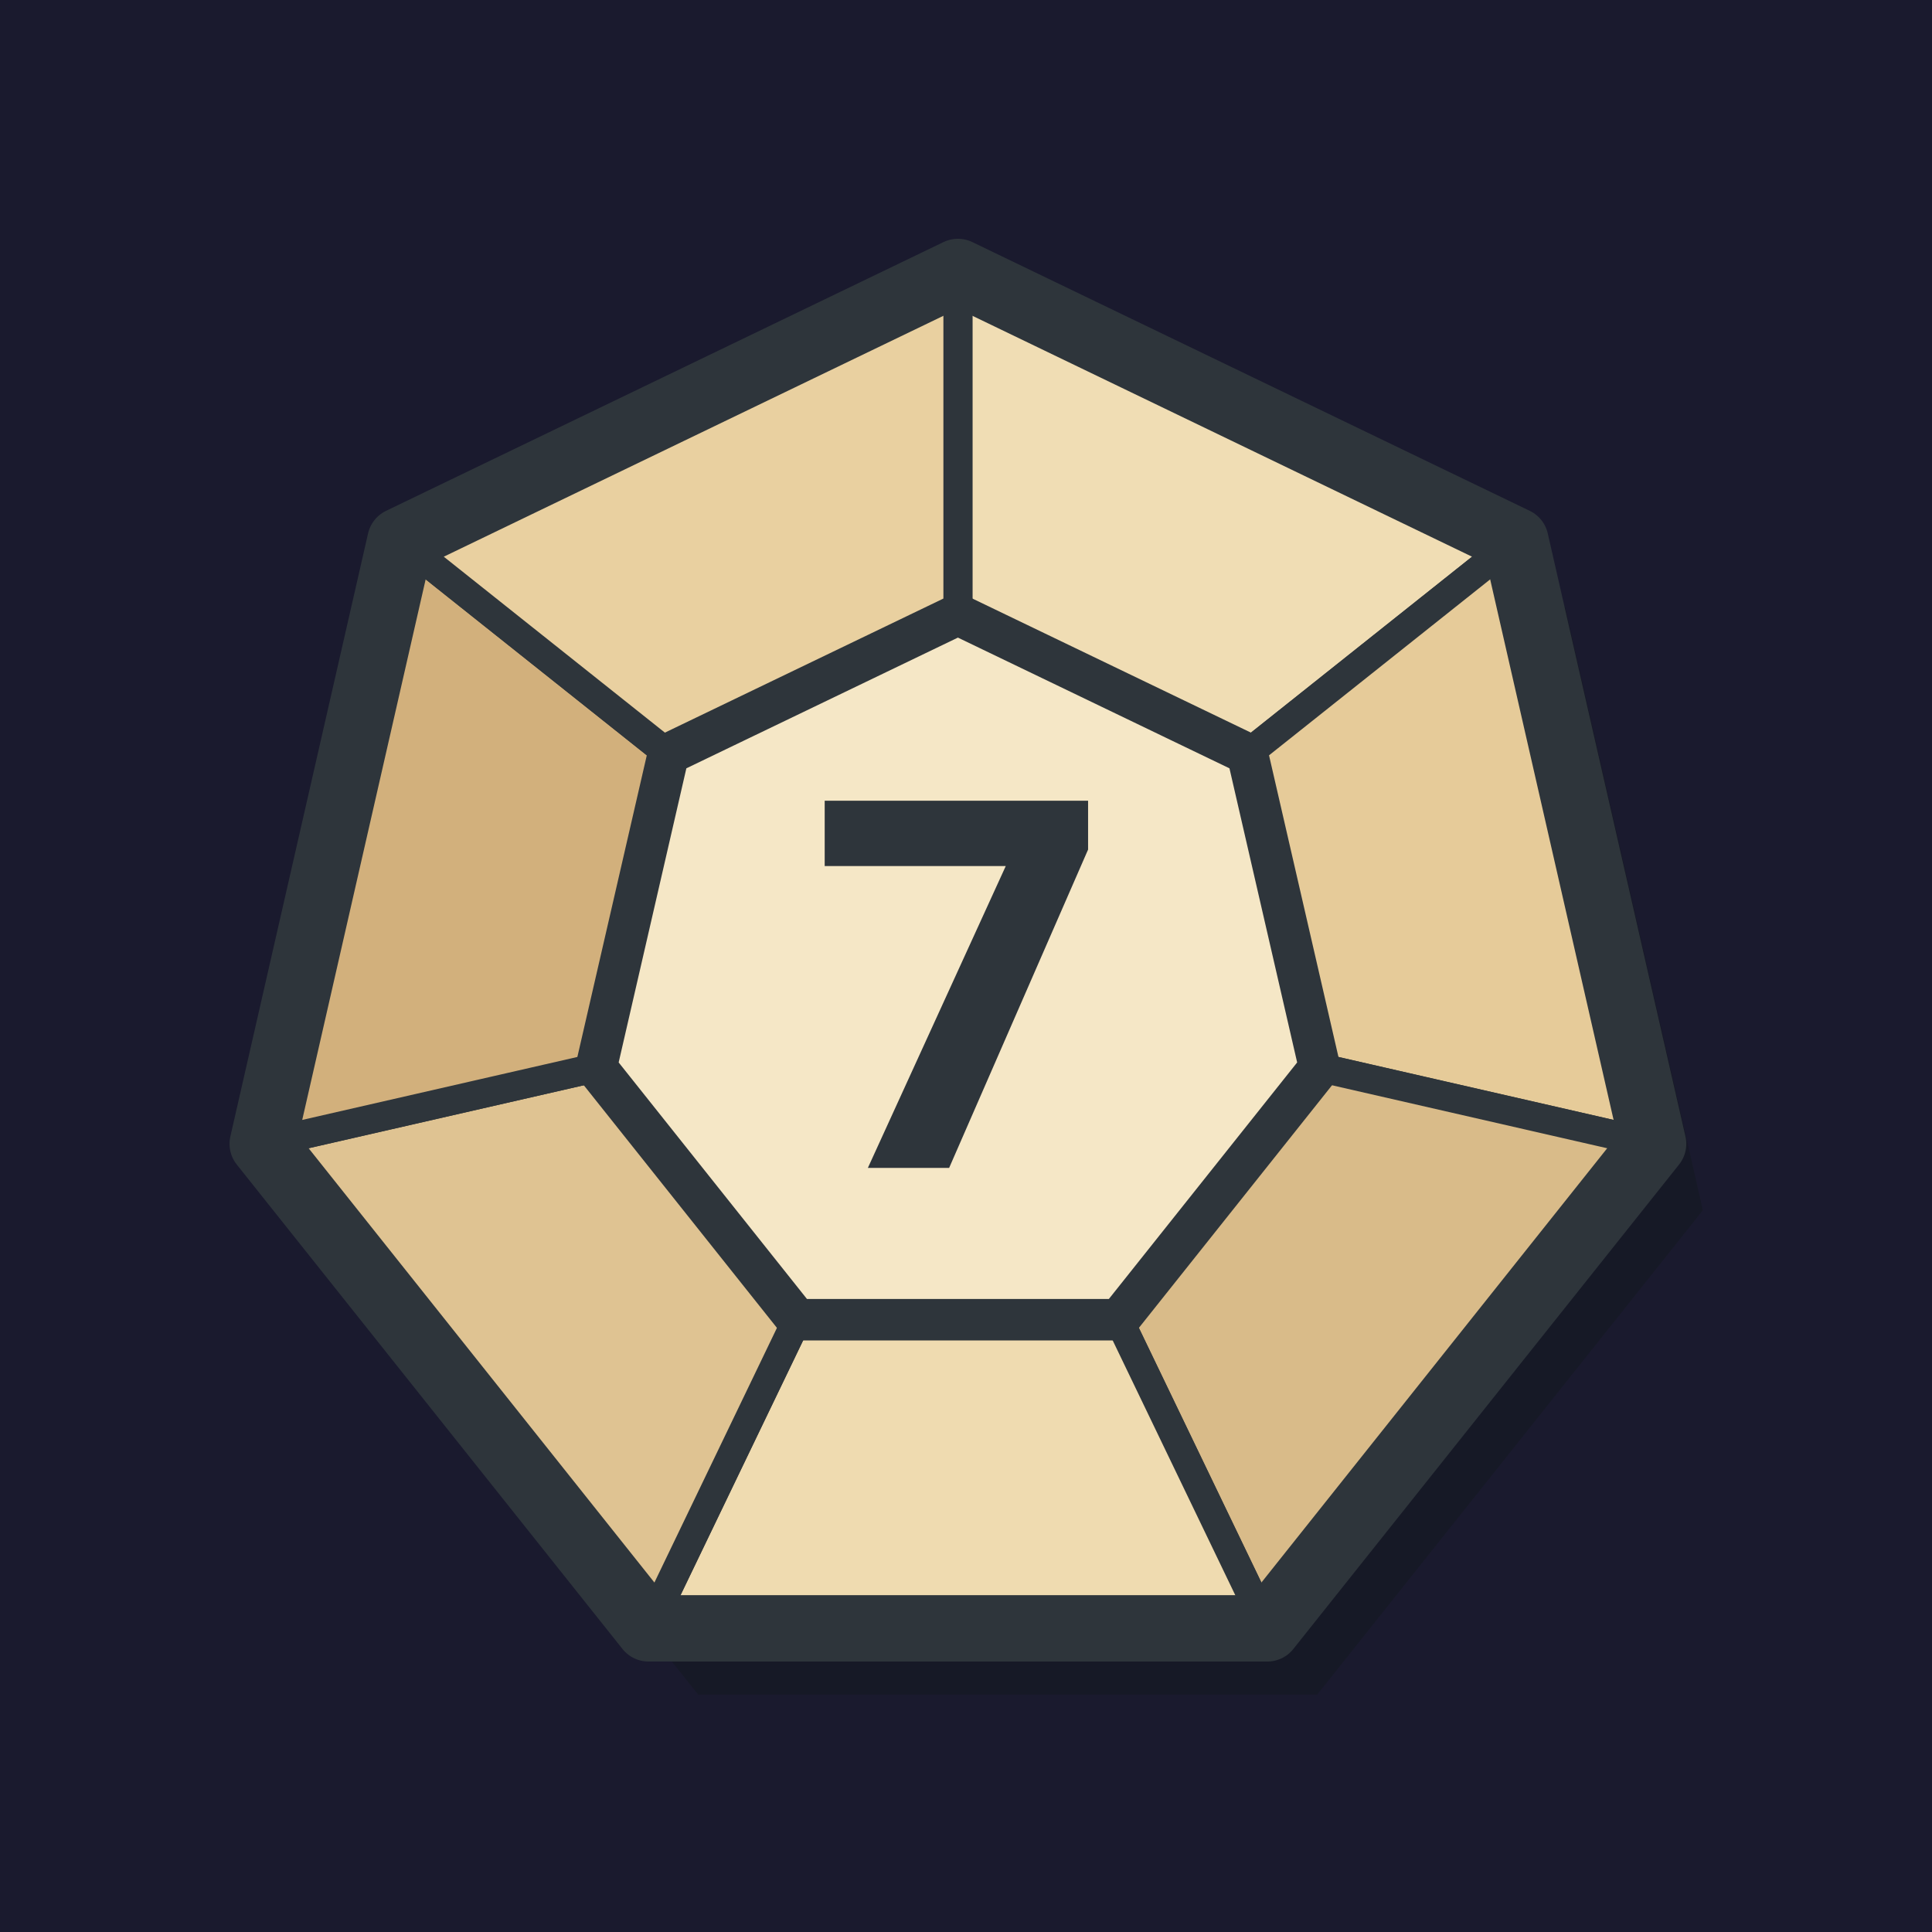
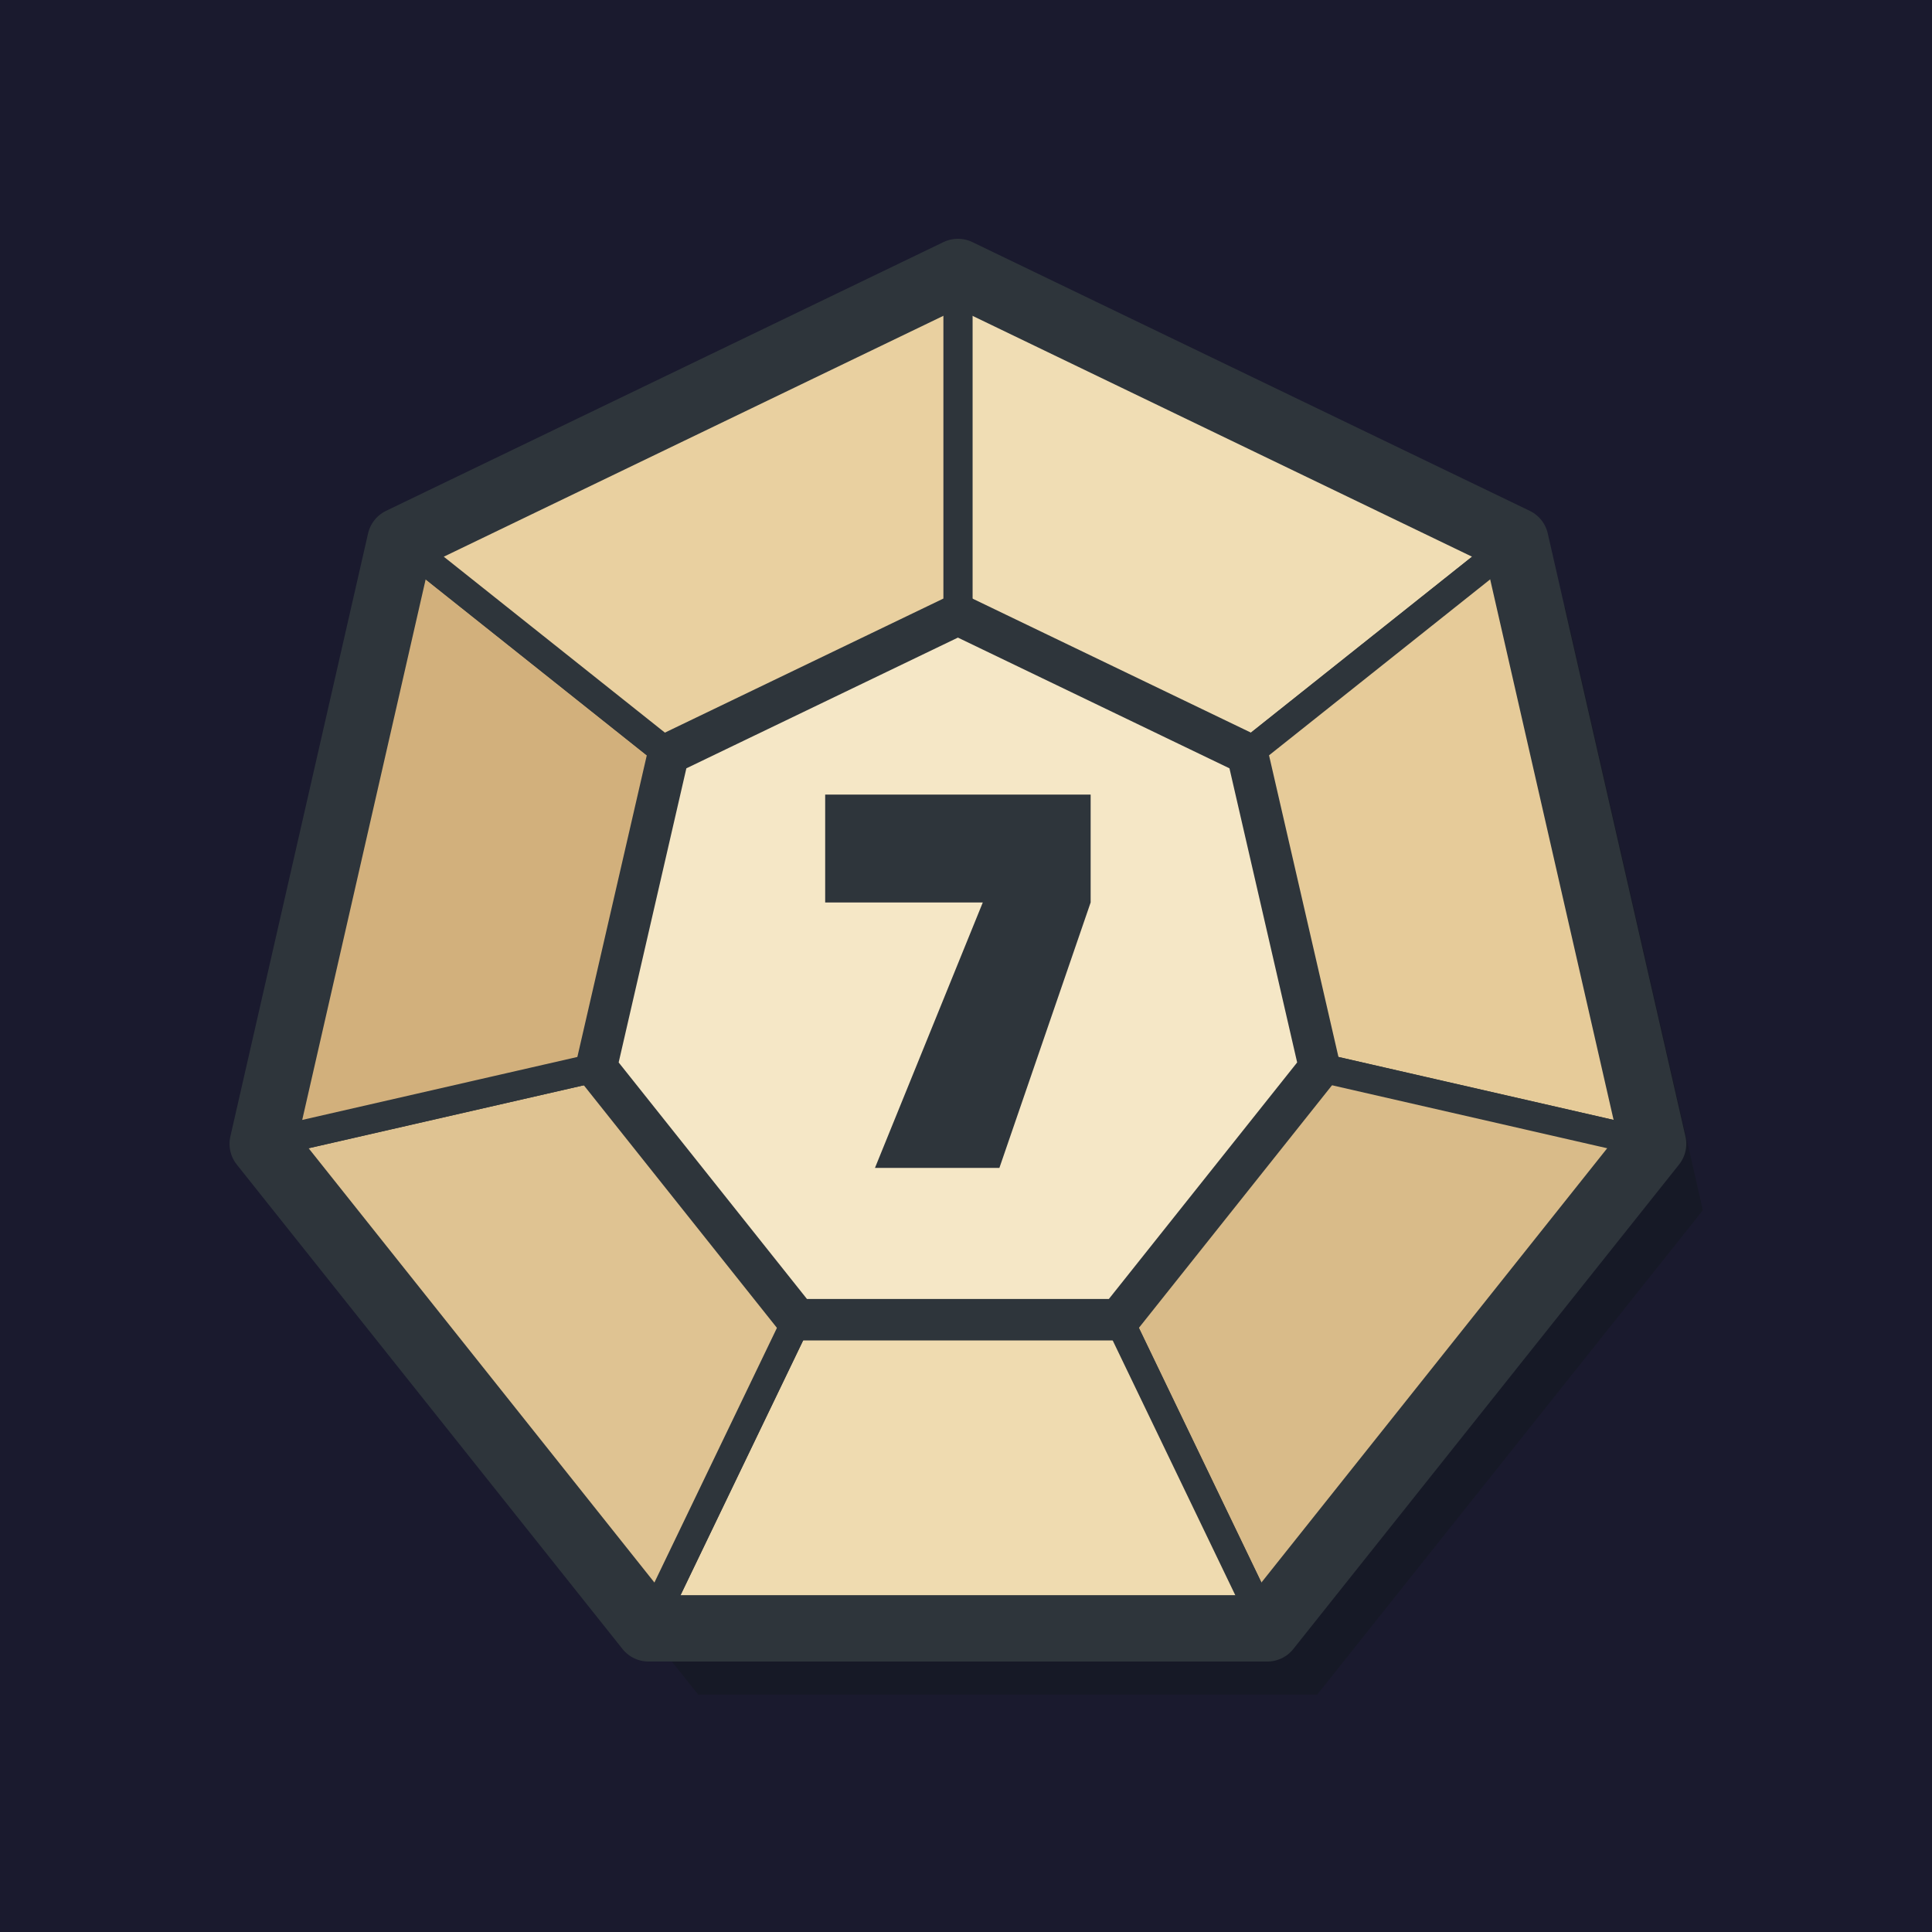
<svg xmlns="http://www.w3.org/2000/svg" width="152" height="152" viewBox="0 0 152 152">
  <rect width="152" height="152" fill="#1a1a2e" />
  <svg x="18" y="18" width="116" height="116" viewBox="112.11 109.77 177.73 175.78" preserveAspectRatio="xMidYMid meet">
    <g id="b-die">
      <g transform="translate(6,8)" opacity="0.45">
        <path d="M200,114 L267.2,146.4 L283.8,219.1 L237.3,277.5 L162.7,277.5 L116.2,219.1 L132.8,146.4 Z" fill="#12181C" />
      </g>
      <g stroke="#2E353B" stroke-width="3.5" stroke-linejoin="round">
        <path d="M200.0,114.0 L267.2,146.4 L234.9,172.1 L200.0,155.3 Z" fill="#F0DDB4" />
        <path d="M267.2,146.4 L283.8,219.1 L243.6,209.9 L234.9,172.1 Z" fill="#E6CB99" />
        <path d="M283.8,219.1 L237.3,277.5 L219.4,240.3 L243.6,209.9 Z" fill="#D9BB89" />
        <path d="M237.3,277.5 L162.7,277.5 L180.6,240.3 L219.4,240.3 Z" fill="#EFDBB0" />
        <path d="M162.7,277.5 L116.2,219.1 L156.4,209.9 L180.6,240.3 Z" fill="#DFC392" />
        <path d="M116.2,219.1 L132.8,146.4 L165.1,172.1 L156.4,209.9 Z" fill="#D2B07C" />
        <path d="M132.8,146.4 L200.0,114.0 L200.0,155.3 L165.1,172.1 Z" fill="#E9D0A0" />
      </g>
      <path d="M200.0,155.3 L234.9,172.1 L243.6,209.9 L219.4,240.3 L180.6,240.3 L156.4,209.9 L165.1,172.1 Z" fill="#F5E7C6" stroke="#2E353B" stroke-width="5" stroke-linejoin="round" />
      <path d="M200,114 L267.2,146.4 L283.8,219.1 L237.3,277.5 L162.7,277.5 L116.2,219.1 L132.8,146.4 Z" fill="none" stroke="#2E353B" stroke-width="8" stroke-linejoin="round" />
-       <text x="200" y="222" text-anchor="middle" font-family="Archivo, sans-serif" font-weight="900" font-size="62" fill="#2E353B">7</text>
+       <path id="b-pip" fill="#2E353B" d="M184,177 H216 V190 L205,222 H190 L203,190 H184 Z" />
    </g>
  </svg>
</svg>
